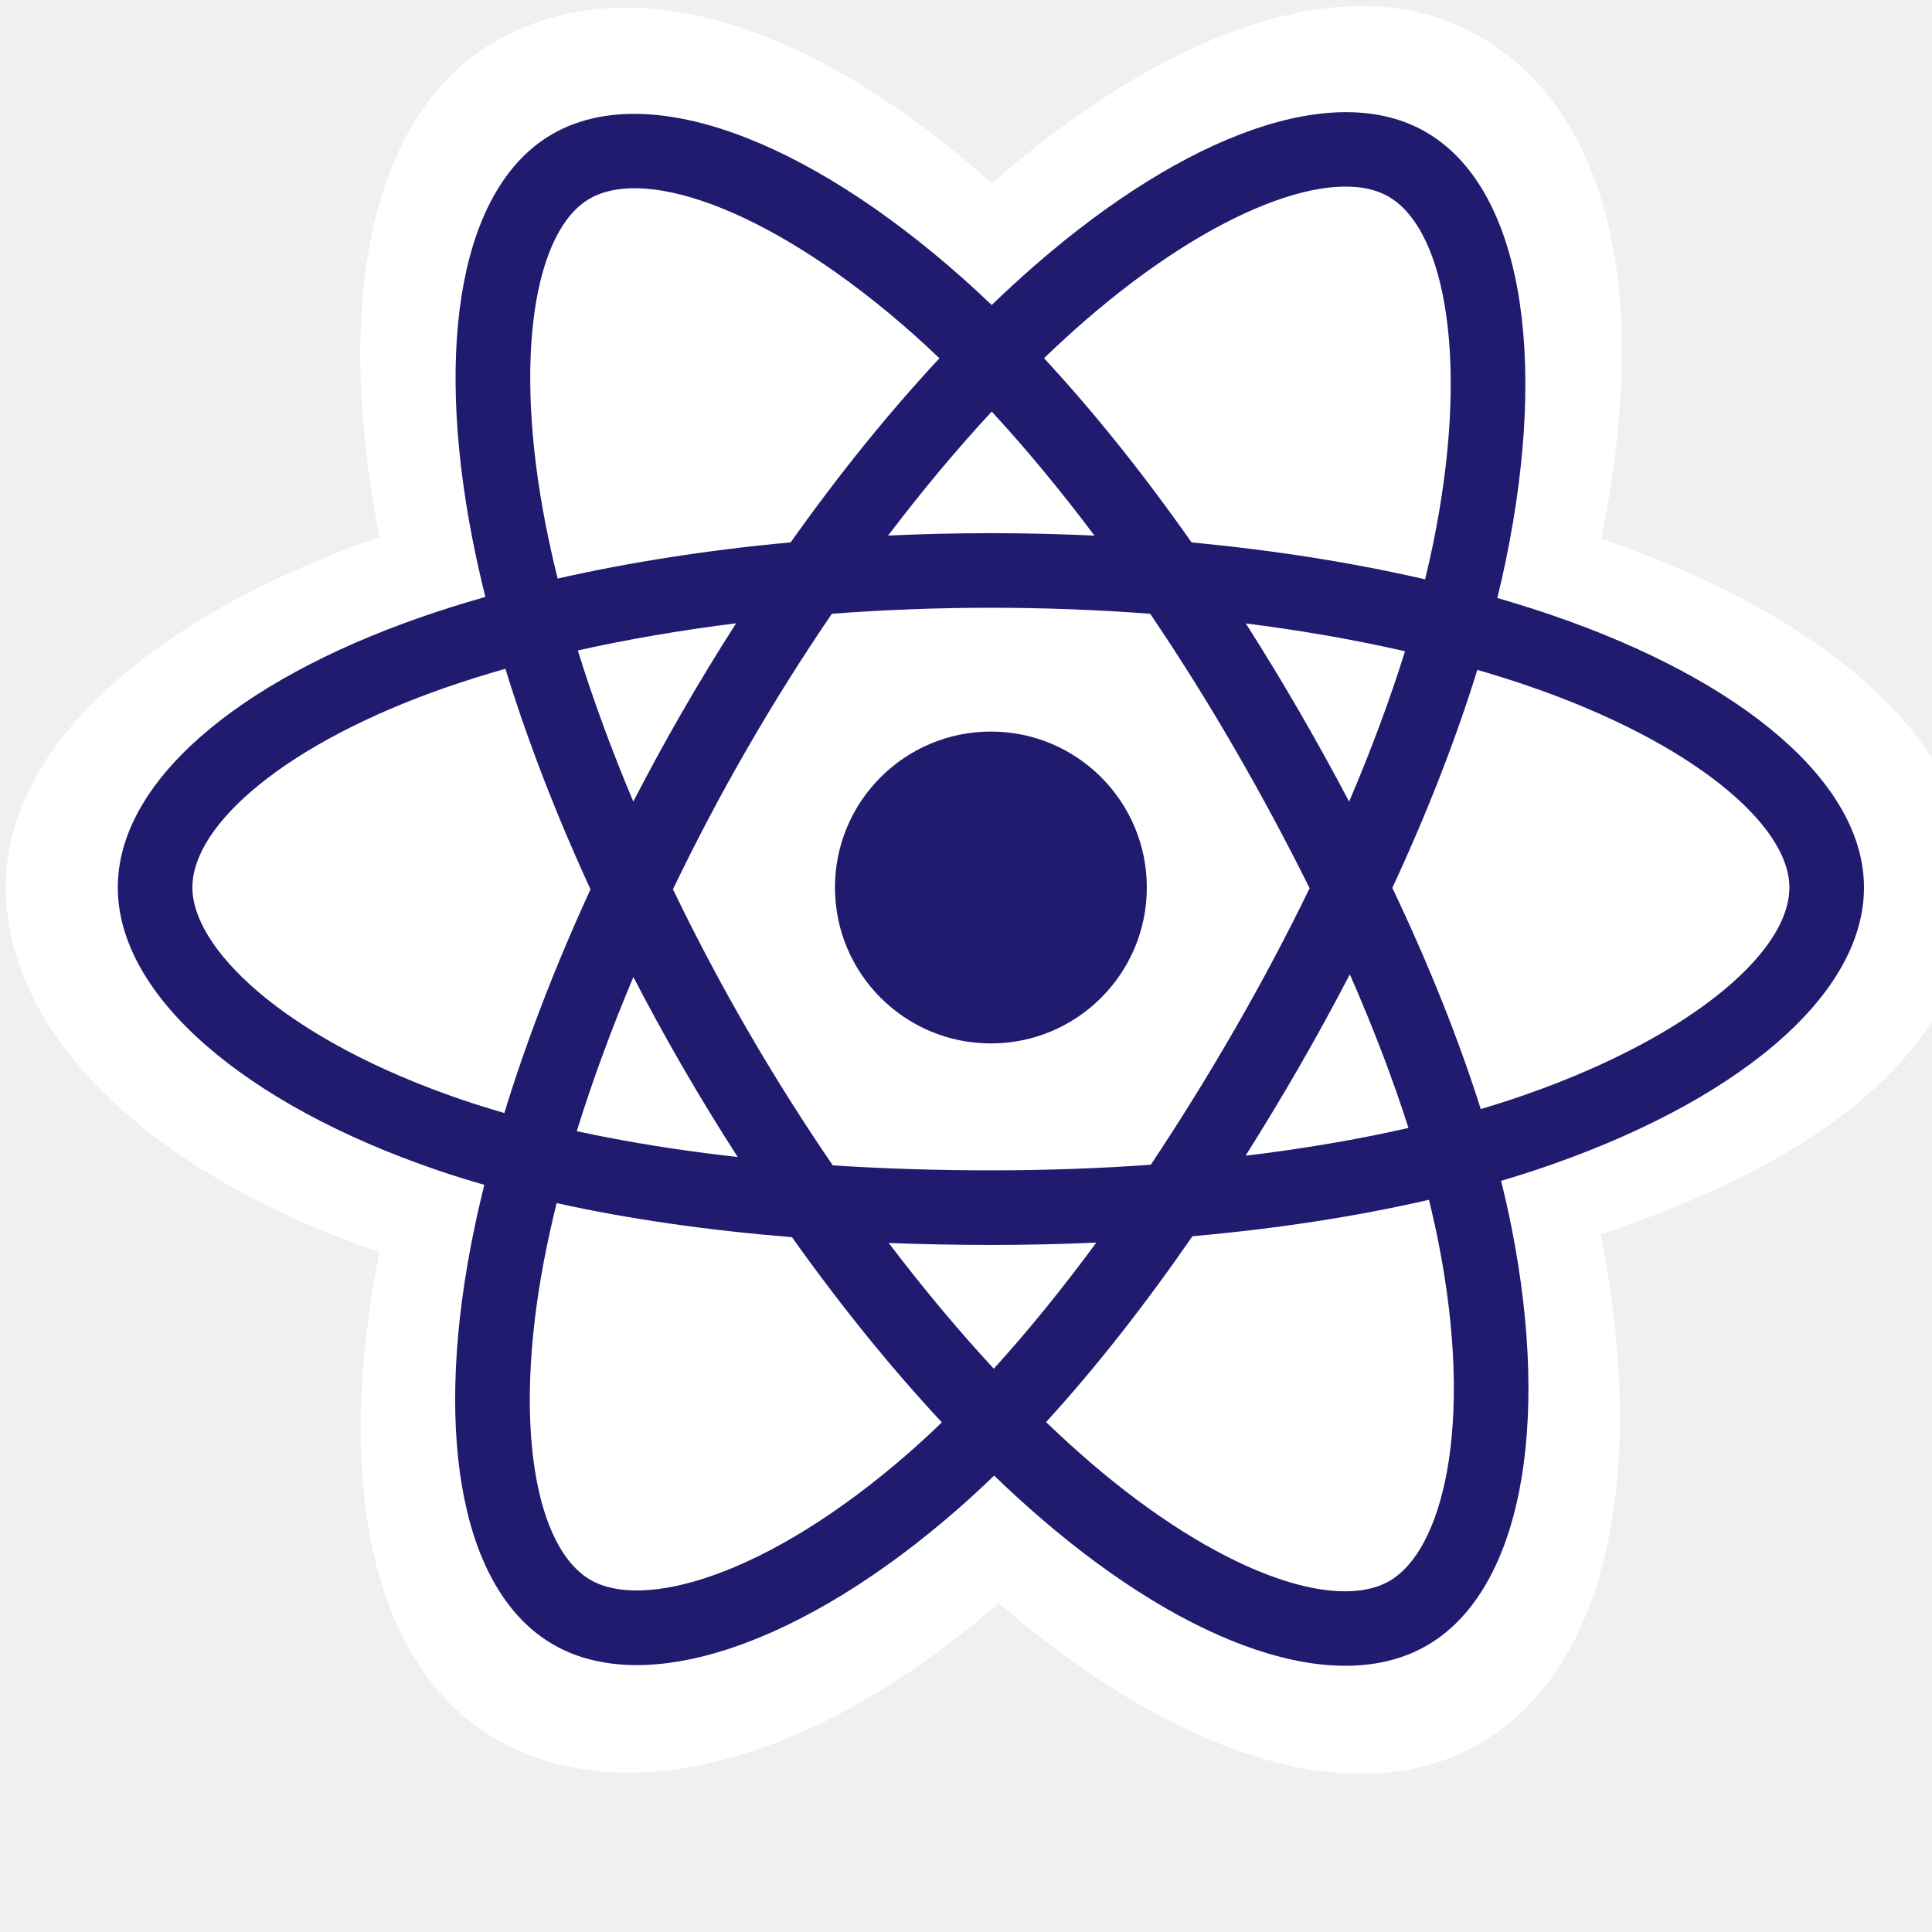
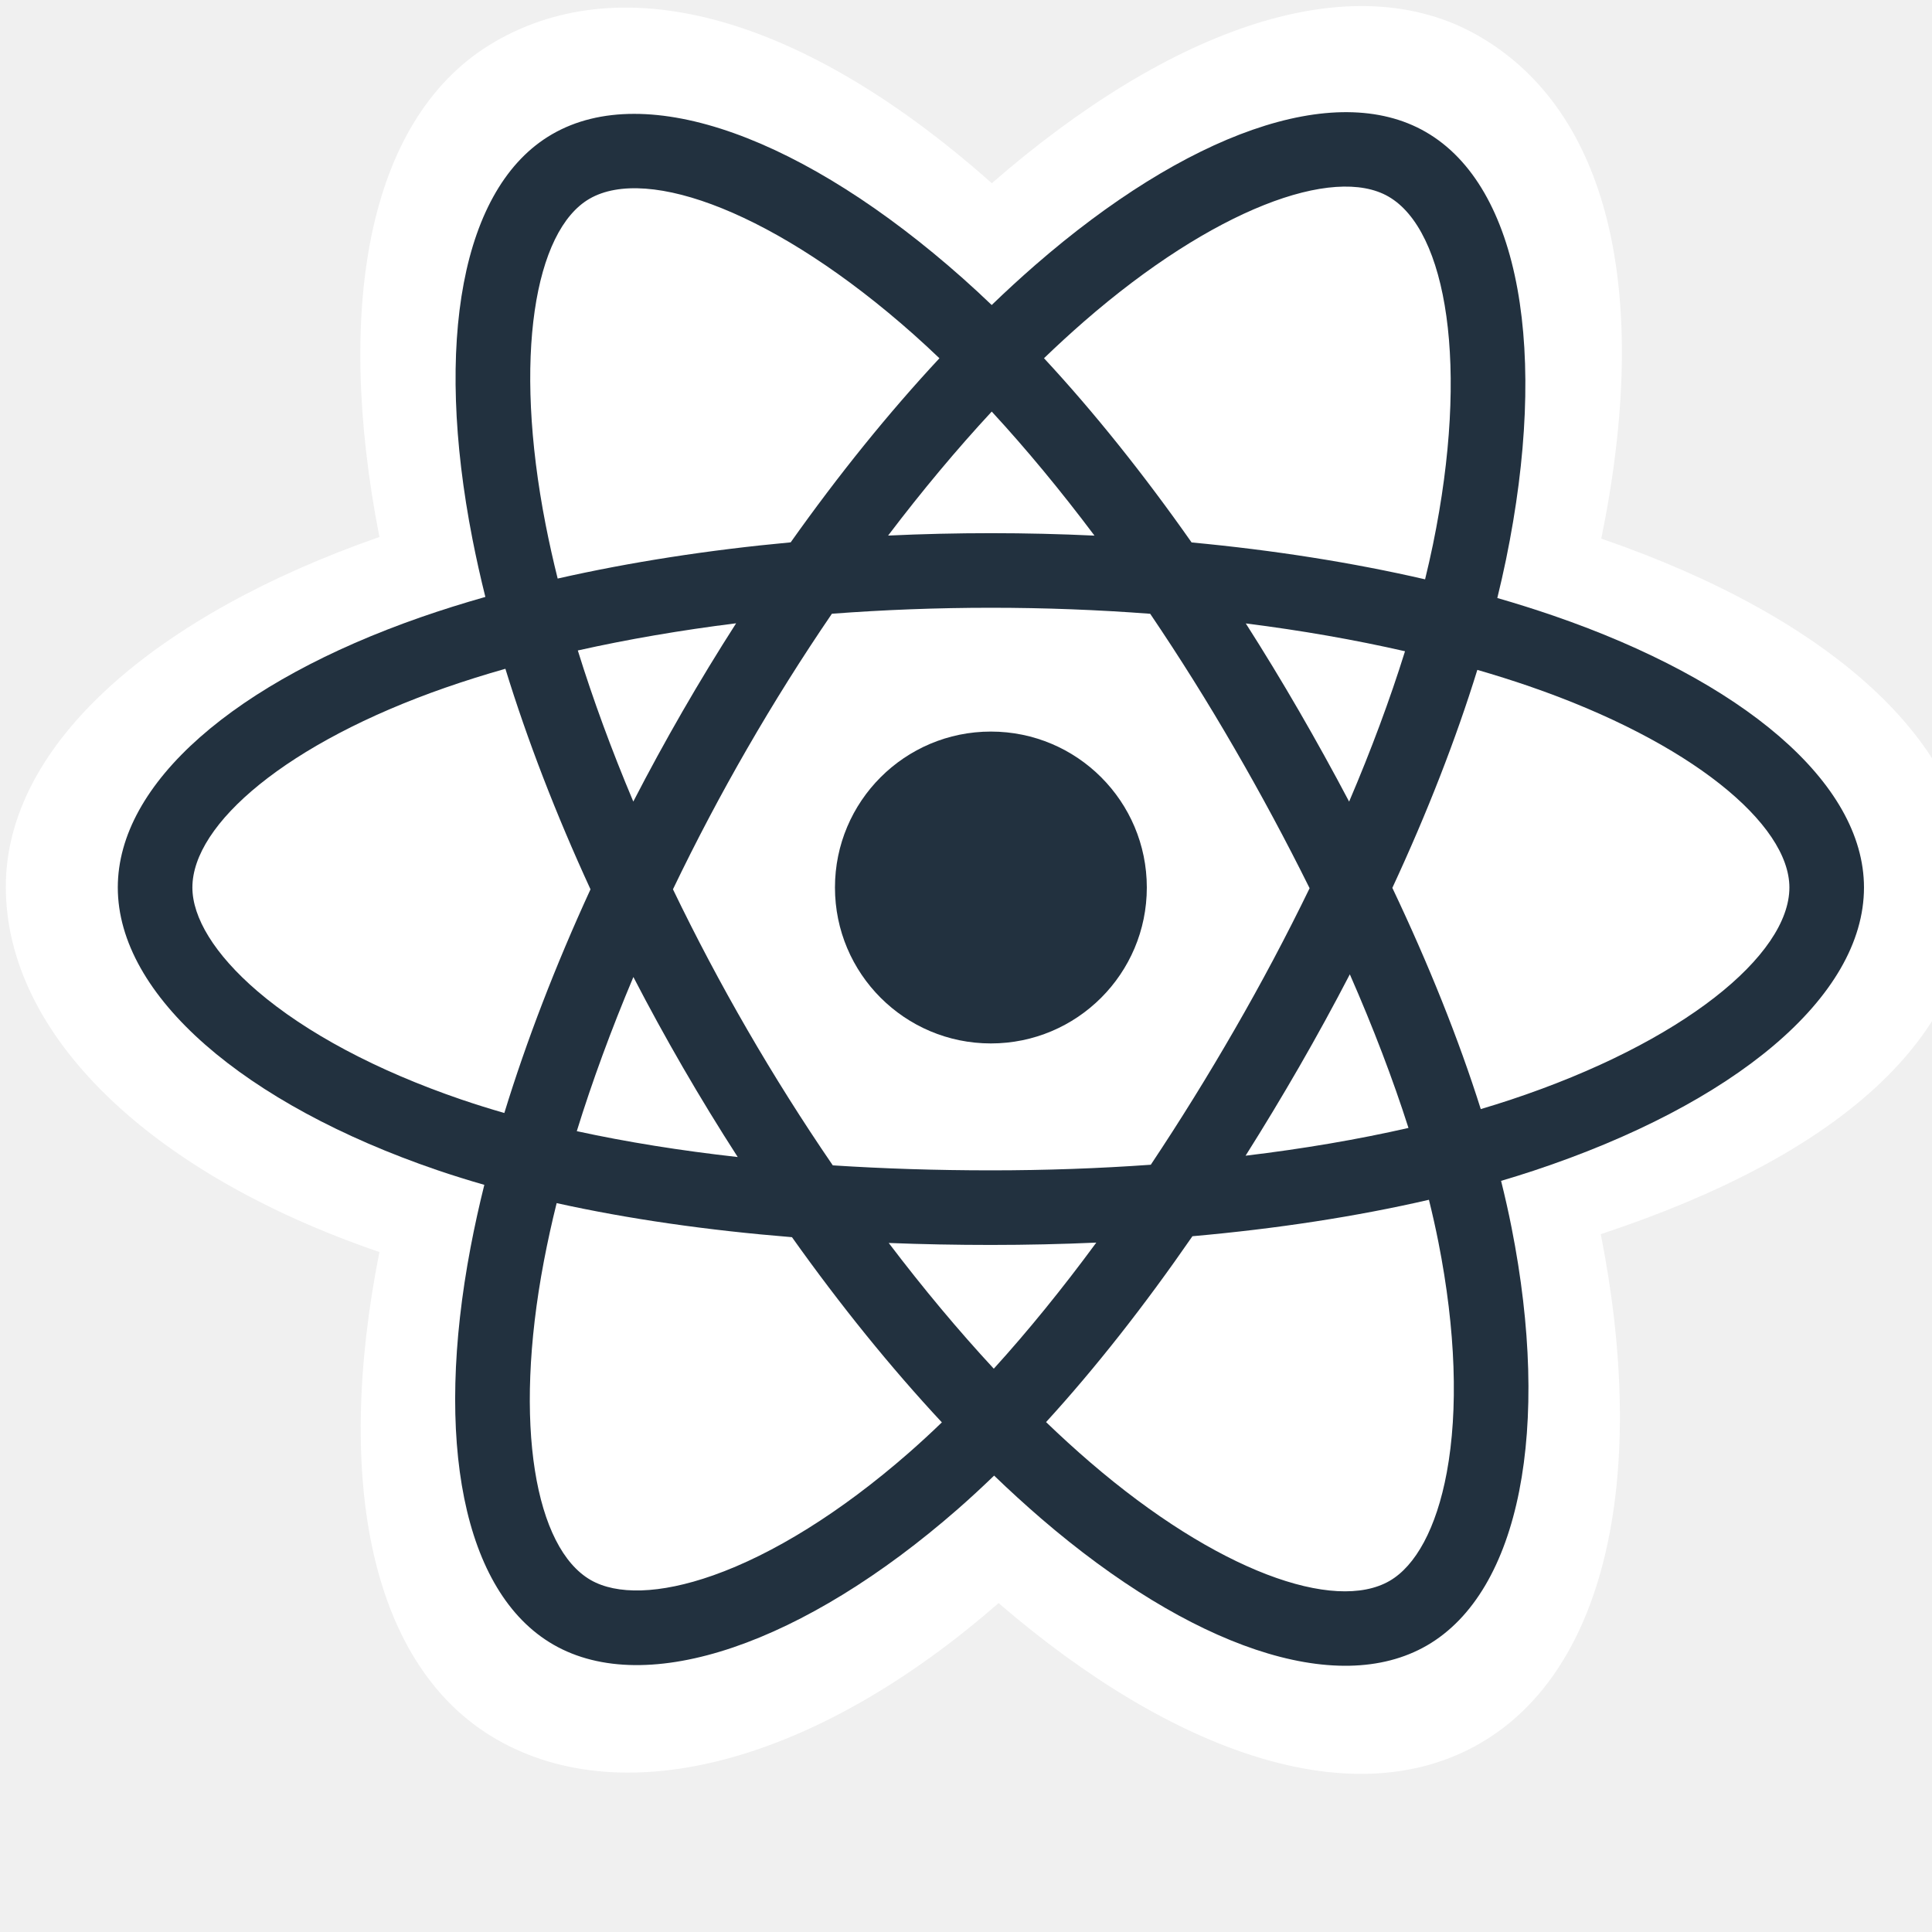
<svg xmlns="http://www.w3.org/2000/svg" version="1.1" id="Layer_1" width="250px" height="250px" x="0px" y="0px" viewBox="0 0 250 250" preserveAspectRatio="xMinYMin meet" enable-background="new 0 0 250 250" xml:space="preserve">
  <path d="M.754 114.75c0 19.215 18.763 37.152 48.343 47.263-5.907 29.737-1.058 53.706 15.136 63.045 16.645 9.6 41.443 2.955 64.98-17.62 22.943 19.744 46.13 27.514 62.31 18.148 16.63-9.627 21.687-35.221 15.617-65.887 30.81-10.186 48.044-25.481 48.044-44.949 0-18.769-18.797-35.006-47.979-45.052 6.535-31.933.998-55.32-15.867-65.045-16.259-9.376-39.716-1.204-62.996 19.056C104.122 2.205 80.897-4.36 64.05 5.392 47.806 14.795 43.171 39.2 49.097 69.487 20.515 79.452.754 96.057.754 114.75z" fill="#FFFFFF" />
-   <path d="M201.025 79.674a151.364 151.364 0 0 0-7.274-2.292 137.5 137.5 0 0 0 1.124-4.961c5.506-26.728 1.906-48.26-10.388-55.348-11.787-6.798-31.065.29-50.535 17.233a151.136 151.136 0 0 0-5.626 5.163 137.573 137.573 0 0 0-3.744-3.458c-20.405-18.118-40.858-25.752-53.139-18.643-11.776 6.817-15.264 27.06-10.307 52.39a150.91 150.91 0 0 0 1.67 7.484c-2.894.822-5.689 1.698-8.363 2.63-23.922 8.34-39.2 21.412-39.2 34.97 0 14.004 16.4 28.05 41.318 36.566a128.44 128.44 0 0 0 6.11 1.91 147.813 147.813 0 0 0-1.775 8.067c-4.726 24.89-1.035 44.653 10.71 51.428 12.131 6.995 32.491-.195 52.317-17.525 1.567-1.37 3.14-2.823 4.715-4.346a148.34 148.34 0 0 0 6.108 5.573c19.204 16.525 38.17 23.198 49.905 16.405 12.12-7.016 16.058-28.247 10.944-54.078-.39-1.973-.845-3.988-1.355-6.04 1.43-.422 2.833-.858 4.202-1.312 25.904-8.582 42.757-22.457 42.757-36.648 0-13.607-15.77-26.767-40.174-35.168z" fill="#201B6E" />
+   <path d="M201.025 79.674a151.364 151.364 0 0 0-7.274-2.292 137.5 137.5 0 0 0 1.124-4.961c5.506-26.728 1.906-48.26-10.388-55.348-11.787-6.798-31.065.29-50.535 17.233a151.136 151.136 0 0 0-5.626 5.163 137.573 137.573 0 0 0-3.744-3.458c-20.405-18.118-40.858-25.752-53.139-18.643-11.776 6.817-15.264 27.06-10.307 52.39a150.91 150.91 0 0 0 1.67 7.484c-2.894.822-5.689 1.698-8.363 2.63-23.922 8.34-39.2 21.412-39.2 34.97 0 14.004 16.4 28.05 41.318 36.566a128.44 128.44 0 0 0 6.11 1.91 147.813 147.813 0 0 0-1.775 8.067c-4.726 24.89-1.035 44.653 10.71 51.428 12.131 6.995 32.491-.195 52.317-17.525 1.567-1.37 3.14-2.823 4.715-4.346a148.34 148.34 0 0 0 6.108 5.573c19.204 16.525 38.17 23.198 49.905 16.405 12.12-7.016 16.058-28.247 10.944-54.078-.39-1.973-.845-3.988-1.355-6.04 1.43-.422 2.833-.858 4.202-1.312 25.904-8.582 42.757-22.457 42.757-36.648 0-13.607-15.77-26.767-40.174-35.168z" fill="#22313F" />
  <path d="M195.406 142.328c-1.235.409-2.503.804-3.795 1.187-2.86-9.053-6.72-18.68-11.442-28.625 4.507-9.71 8.217-19.213 10.997-28.208 2.311.67 4.555 1.375 6.717 2.12 20.91 7.197 33.664 17.84 33.664 26.04 0 8.735-13.775 20.075-36.14 27.486zm-9.28 18.389c2.261 11.422 2.584 21.749 1.086 29.822-1.346 7.254-4.052 12.09-7.398 14.027-7.121 4.122-22.35-1.236-38.772-15.368-1.883-1.62-3.78-3.35-5.682-5.18 6.367-6.964 12.73-15.06 18.94-24.05 10.924-.969 21.244-2.554 30.603-4.717.46 1.86.87 3.683 1.223 5.466zm-93.85 43.137c-6.957 2.457-12.498 2.527-15.847.596-7.128-4.11-10.09-19.98-6.049-41.265a138.507 138.507 0 0 1 1.65-7.502c9.255 2.047 19.5 3.52 30.45 4.408 6.251 8.797 12.798 16.883 19.396 23.964a118.863 118.863 0 0 1-4.305 3.964c-8.767 7.664-17.552 13.1-25.294 15.835zm-32.593-61.58c-11.018-3.766-20.117-8.66-26.354-14-5.604-4.8-8.434-9.565-8.434-13.432 0-8.227 12.267-18.722 32.726-25.855a139.276 139.276 0 0 1 7.777-2.447c2.828 9.197 6.537 18.813 11.013 28.537-4.534 9.869-8.296 19.638-11.15 28.943a118.908 118.908 0 0 1-5.578-1.746zm10.926-74.37c-4.247-21.703-1.427-38.074 5.67-42.182 7.56-4.376 24.275 1.864 41.893 17.507 1.126 1 2.257 2.047 3.39 3.13-6.564 7.049-13.051 15.074-19.248 23.82-10.627.985-20.8 2.567-30.152 4.686a141.525 141.525 0 0 1-1.553-6.962zm97.467 24.067a306.982 306.982 0 0 0-6.871-11.3c7.21.91 14.117 2.12 20.603 3.601-1.947 6.241-4.374 12.767-7.232 19.457a336.42 336.42 0 0 0-6.5-11.758zm-39.747-38.714c4.452 4.823 8.911 10.209 13.297 16.052a284.245 284.245 0 0 0-26.706-.006c4.39-5.789 8.887-11.167 13.409-16.046zm-40.002 38.78a285.24 285.24 0 0 0-6.378 11.685c-2.811-6.667-5.216-13.222-7.18-19.552 6.447-1.443 13.322-2.622 20.485-3.517a283.79 283.79 0 0 0-6.927 11.384zm7.133 57.683c-7.4-.826-14.379-1.945-20.824-3.348 1.995-6.442 4.453-13.138 7.324-19.948a283.494 283.494 0 0 0 6.406 11.692 285.27 285.27 0 0 0 7.094 11.604zm33.136 27.389c-4.575-4.937-9.138-10.397-13.595-16.27 4.326.17 8.737.256 13.22.256 4.606 0 9.159-.103 13.64-.303-4.4 5.98-8.843 11.448-13.265 16.317zm46.072-51.032c3.02 6.884 5.566 13.544 7.588 19.877-6.552 1.495-13.625 2.699-21.078 3.593a337.537 337.537 0 0 0 6.937-11.498 306.632 306.632 0 0 0 6.553-11.972zm-14.915 7.15a316.478 316.478 0 0 1-10.84 17.49c-6.704.479-13.632.726-20.692.726-7.031 0-13.871-.219-20.458-.646A273.798 273.798 0 0 1 96.72 133.28a271.334 271.334 0 0 1-9.64-18.206 273.864 273.864 0 0 1 9.611-18.216v.002a271.252 271.252 0 0 1 10.956-17.442c6.72-.508 13.61-.774 20.575-.774 6.996 0 13.895.268 20.613.78a290.704 290.704 0 0 1 10.887 17.383 316.418 316.418 0 0 1 9.741 18.13 290.806 290.806 0 0 1-9.709 18.29zm19.913-107.792c7.566 4.364 10.509 21.961 5.755 45.038a127.525 127.525 0 0 1-1.016 4.492c-9.374-2.163-19.554-3.773-30.212-4.773-6.209-8.841-12.642-16.88-19.1-23.838a141.92 141.92 0 0 1 5.196-4.766c16.682-14.518 32.273-20.25 39.377-16.153z" fill="#FFF" />
-   <path d="M128.221 94.665c11.144 0 20.177 9.034 20.177 20.177 0 11.144-9.033 20.178-20.177 20.178-11.143 0-20.177-9.034-20.177-20.178 0-11.143 9.034-20.177 20.177-20.177" fill="#201B6E" />
+   <path d="M128.221 94.665c11.144 0 20.177 9.034 20.177 20.177 0 11.144-9.033 20.178-20.177 20.178-11.143 0-20.177-9.034-20.177-20.178 0-11.143 9.034-20.177 20.177-20.177" fill="#22313F" />
</svg>
